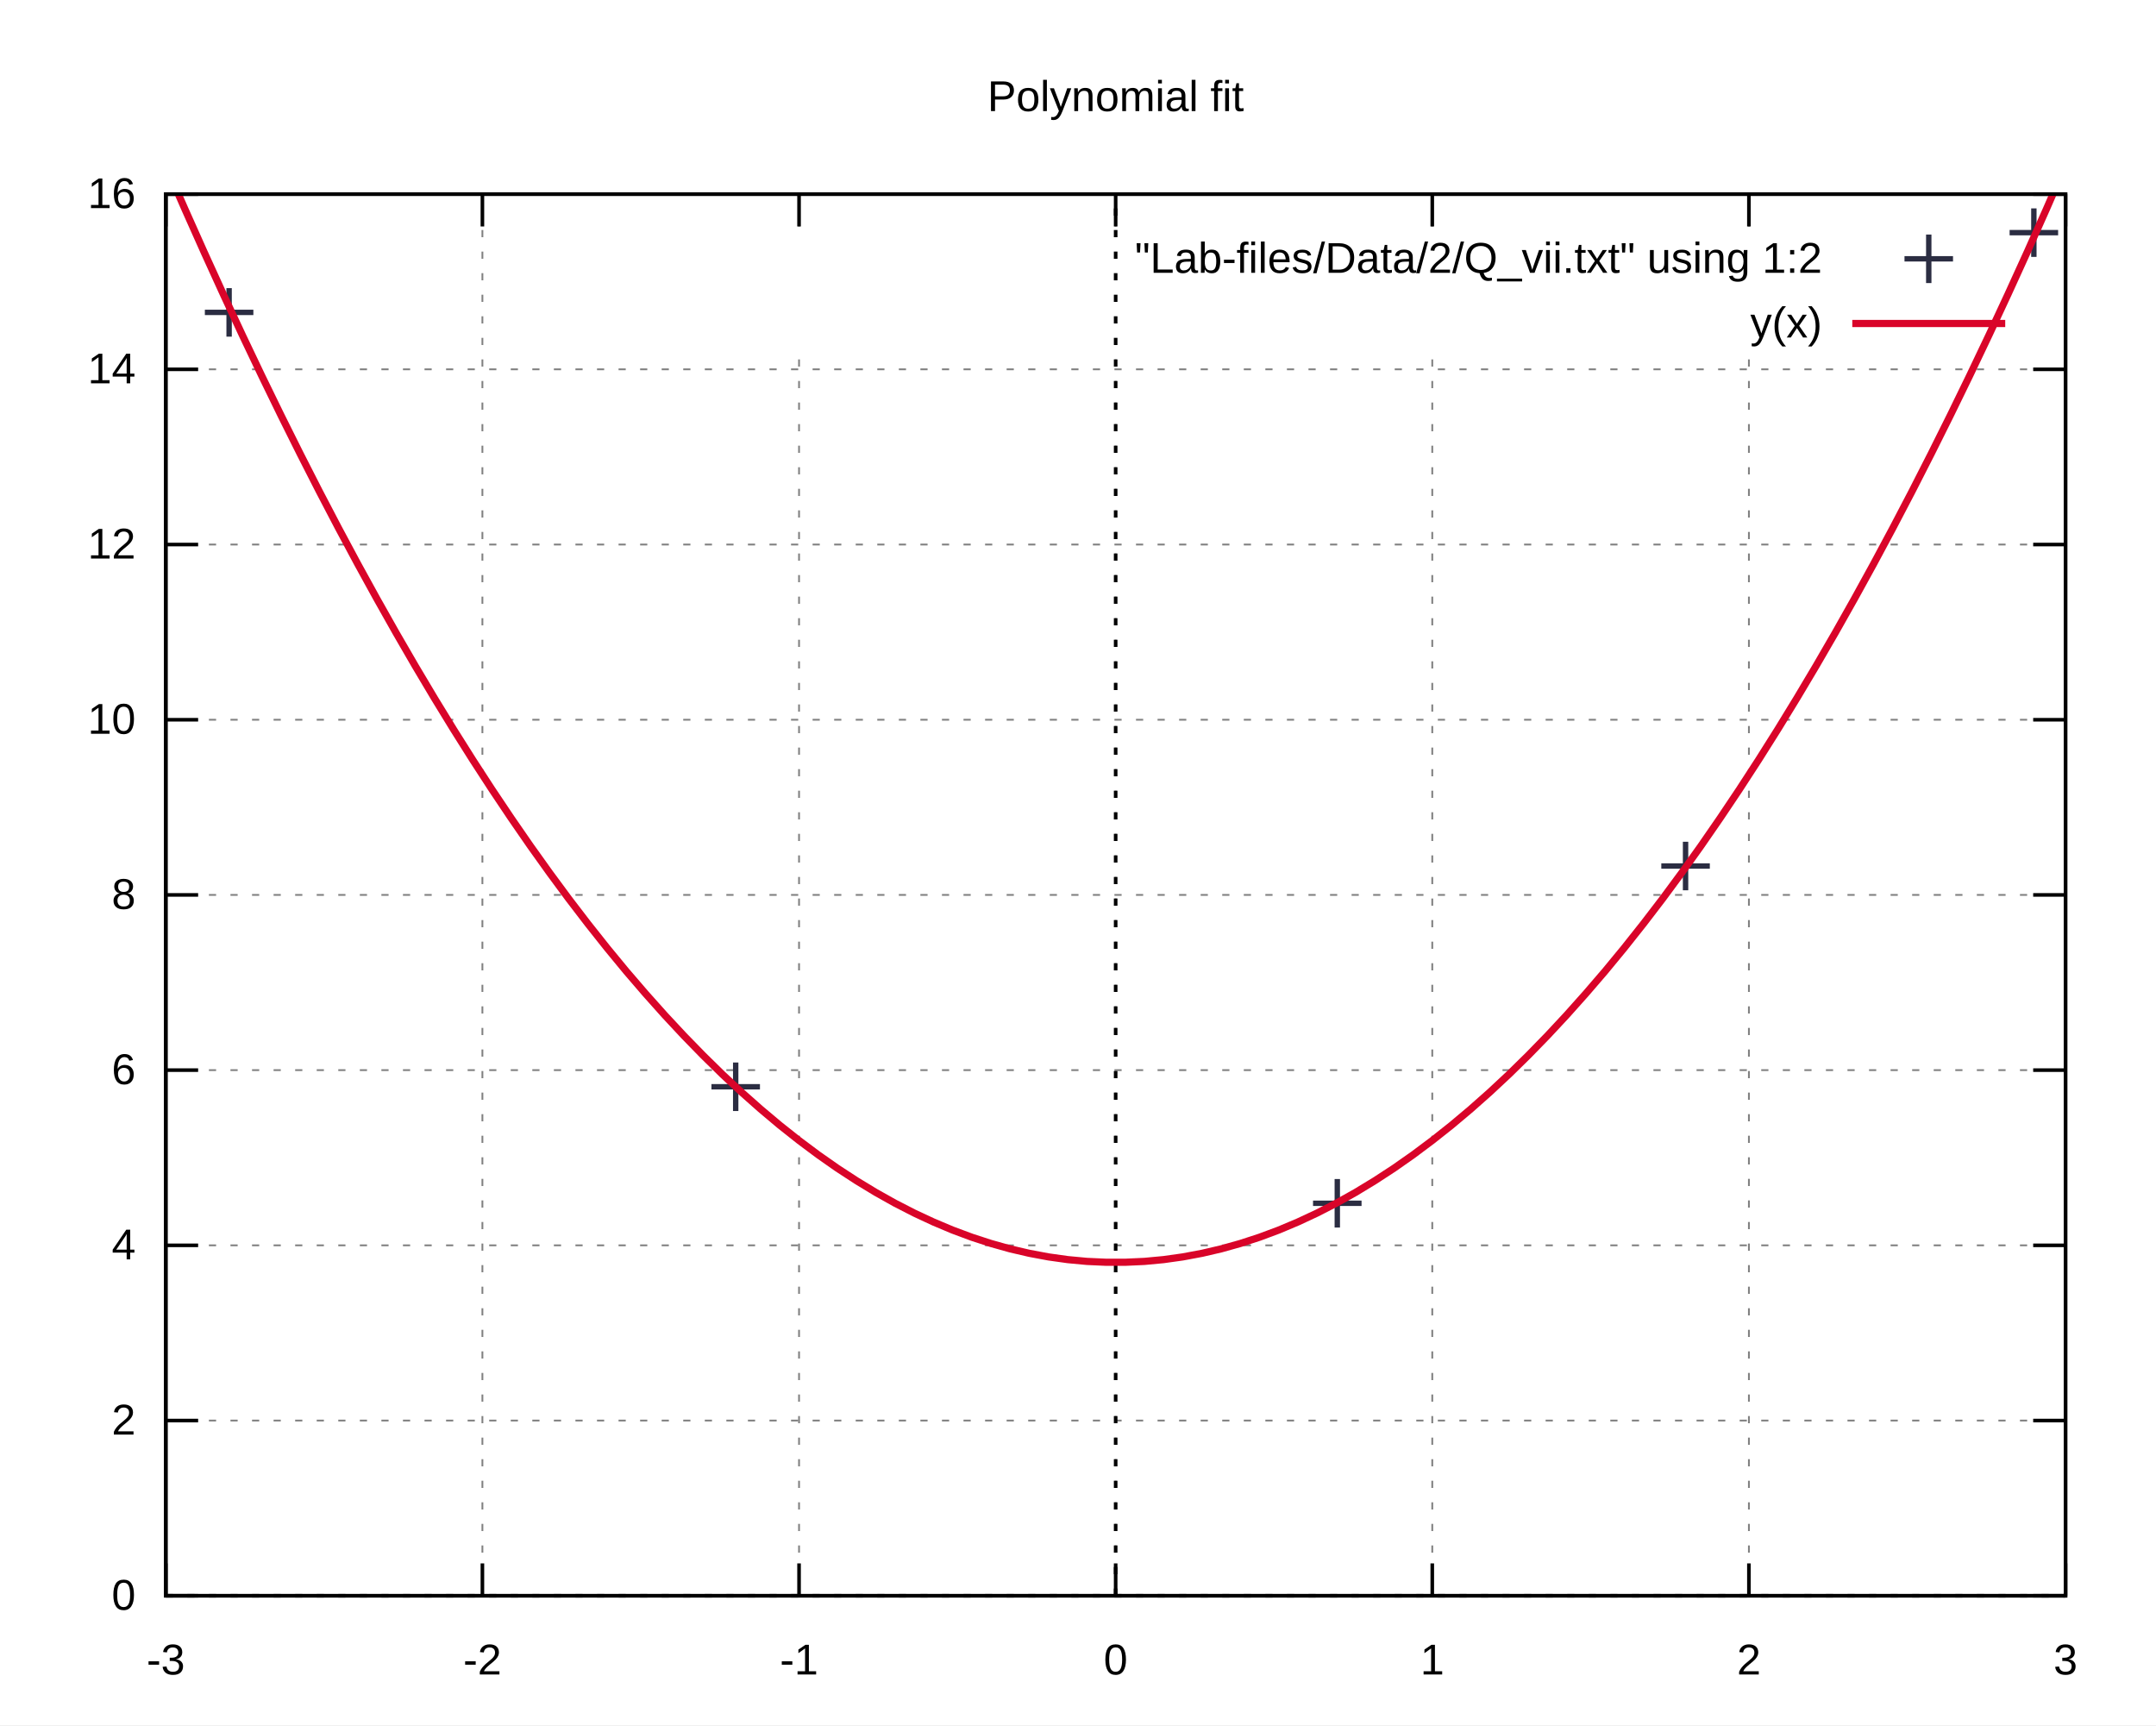
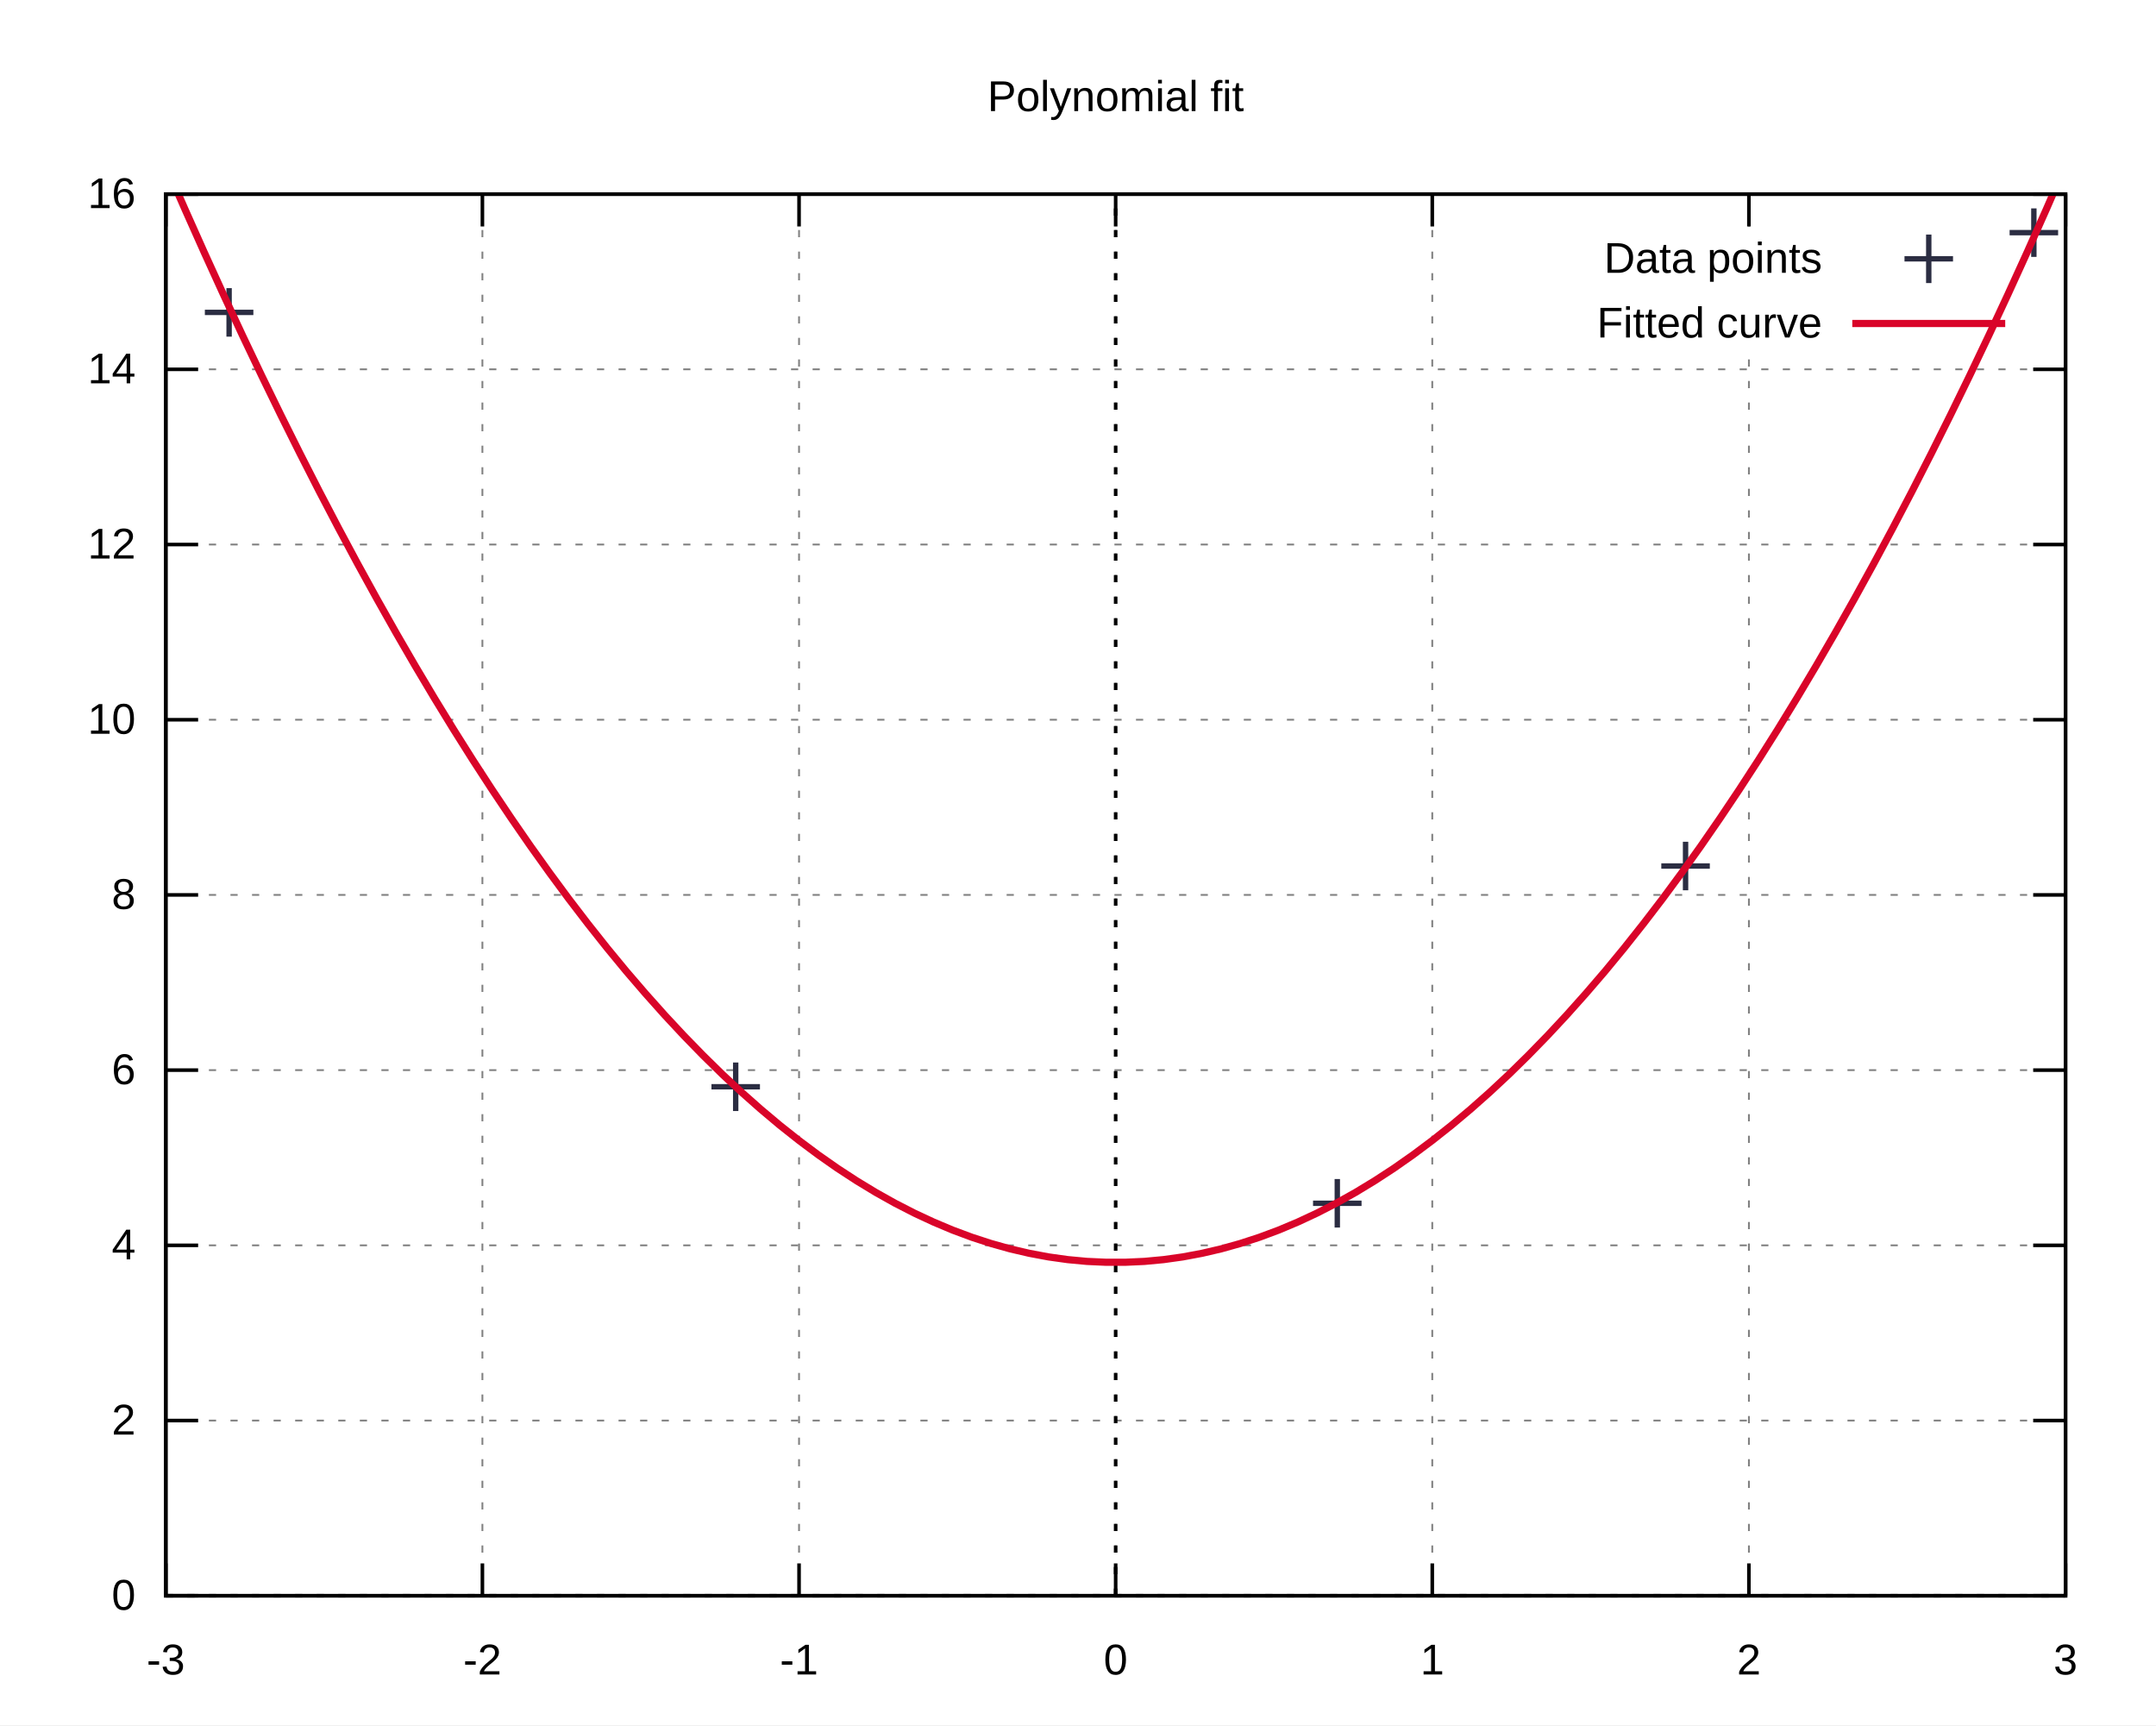
<svg xmlns="http://www.w3.org/2000/svg" xmlns:xlink="http://www.w3.org/1999/xlink" width="600" height="480" viewBox="0 0 600 480">
  <g id="gnuplot_canvas">
    <rect x="0" y="0" width="600" height="480" fill="#ffffff" />
    <defs>
      <circle id="gpDot" r="0.5" stroke-width="0.5" stroke="currentColor" />
      <path id="gpPt0" stroke-width="0.222" stroke="currentColor" d="M-1,0 h2 M0,-1 v2" />
      <path id="gpPt1" stroke-width="0.222" stroke="currentColor" d="M-1,-1 L1,1 M1,-1 L-1,1" />
      <path id="gpPt2" stroke-width="0.222" stroke="currentColor" d="M-1,0 L1,0 M0,-1 L0,1 M-1,-1 L1,1 M-1,1 L1,-1" />
      <rect id="gpPt3" stroke-width="0.222" stroke="currentColor" x="-1" y="-1" width="2" height="2" />
      <rect id="gpPt4" stroke-width="0.222" stroke="currentColor" fill="currentColor" x="-1" y="-1" width="2" height="2" />
      <circle id="gpPt5" stroke-width="0.222" stroke="currentColor" cx="0" cy="0" r="1" />
      <use xlink:href="#gpPt5" id="gpPt6" fill="currentColor" stroke="none" />
      <path id="gpPt7" stroke-width="0.222" stroke="currentColor" d="M0,-1.33 L-1.33,0.67 L1.33,0.67 z" />
      <use xlink:href="#gpPt7" id="gpPt8" fill="currentColor" stroke="none" />
      <use xlink:href="#gpPt7" id="gpPt9" stroke="currentColor" transform="rotate(180)" />
      <use xlink:href="#gpPt9" id="gpPt10" fill="currentColor" stroke="none" />
      <use xlink:href="#gpPt3" id="gpPt11" stroke="currentColor" transform="rotate(45)" />
      <use xlink:href="#gpPt11" id="gpPt12" fill="currentColor" stroke="none" />
      <path id="gpPt13" stroke-width="0.222" stroke="currentColor" d="M0,1.330 L1.265,0.411 L0.782,-1.067 L-0.782,-1.076 L-1.265,0.411 z" />
      <use xlink:href="#gpPt13" id="gpPt14" fill="currentColor" stroke="none" />
      <filter id="textbox" filterUnits="objectBoundingBox" x="0" y="0" height="1" width="1">
        <feFlood flood-color="#FFFFFF" flood-opacity="1" result="bgnd" />
        <feComposite in="SourceGraphic" in2="bgnd" operator="atop" />
      </filter>
      <filter id="greybox" filterUnits="objectBoundingBox" x="0" y="0" height="1" width="1">
        <feFlood flood-color="lightgrey" flood-opacity="1" result="grey" />
        <feComposite in="SourceGraphic" in2="grey" operator="atop" />
      </filter>
    </defs>
    <g fill="none" color="#FFFFFF" stroke="currentColor" stroke-width="1.00" stroke-linecap="butt" stroke-linejoin="miter">
</g>
    <g fill="none" color="black" stroke="currentColor" stroke-width="1.00" stroke-linecap="butt" stroke-linejoin="miter">
</g>
    <g fill="none" color="black" stroke="black" stroke-width="0.50" stroke-linecap="butt" stroke-linejoin="miter">
</g>
    <g fill="none" color="gray" stroke="currentColor" stroke-width="0.50" stroke-linecap="butt" stroke-linejoin="miter">
      <path stroke="gray" stroke-dasharray="2,4" class="gridline" d="M46.14,444.00 L574.82,444.00  " />
    </g>
    <g fill="none" color="gray" stroke="gray" stroke-width="1.00" stroke-linecap="butt" stroke-linejoin="miter">
</g>
    <g fill="none" color="black" stroke="currentColor" stroke-width="1.00" stroke-linecap="butt" stroke-linejoin="miter">
      <path stroke="black" d="M46.14,444.00 L55.14,444.00 M574.82,444.00 L565.82,444.00  " />
      <g transform="translate(37.75,447.90)" stroke="none" fill="black" font-family="Arial" font-size="12.00" text-anchor="end">
        <text>
          <tspan font-family="Arial"> 0</tspan>
        </text>
      </g>
    </g>
    <g fill="none" color="black" stroke="currentColor" stroke-width="1.00" stroke-linecap="butt" stroke-linejoin="miter">
</g>
    <g fill="none" color="black" stroke="black" stroke-width="0.50" stroke-linecap="butt" stroke-linejoin="miter">
</g>
    <g fill="none" color="gray" stroke="currentColor" stroke-width="0.50" stroke-linecap="butt" stroke-linejoin="miter">
      <path stroke="gray" stroke-dasharray="2,4" class="gridline" d="M46.14,395.25 L574.82,395.25  " />
    </g>
    <g fill="none" color="gray" stroke="gray" stroke-width="1.00" stroke-linecap="butt" stroke-linejoin="miter">
</g>
    <g fill="none" color="black" stroke="currentColor" stroke-width="1.00" stroke-linecap="butt" stroke-linejoin="miter">
      <path stroke="black" d="M46.14,395.25 L55.14,395.25 M574.82,395.25 L565.82,395.25  " />
      <g transform="translate(37.75,399.15)" stroke="none" fill="black" font-family="Arial" font-size="12.00" text-anchor="end">
        <text>
          <tspan font-family="Arial"> 2</tspan>
        </text>
      </g>
    </g>
    <g fill="none" color="black" stroke="currentColor" stroke-width="1.00" stroke-linecap="butt" stroke-linejoin="miter">
</g>
    <g fill="none" color="black" stroke="black" stroke-width="0.50" stroke-linecap="butt" stroke-linejoin="miter">
</g>
    <g fill="none" color="gray" stroke="currentColor" stroke-width="0.50" stroke-linecap="butt" stroke-linejoin="miter">
      <path stroke="gray" stroke-dasharray="2,4" class="gridline" d="M46.14,346.50 L574.82,346.50  " />
    </g>
    <g fill="none" color="gray" stroke="gray" stroke-width="1.00" stroke-linecap="butt" stroke-linejoin="miter">
</g>
    <g fill="none" color="black" stroke="currentColor" stroke-width="1.00" stroke-linecap="butt" stroke-linejoin="miter">
      <path stroke="black" d="M46.14,346.50 L55.14,346.50 M574.82,346.50 L565.82,346.50  " />
      <g transform="translate(37.75,350.40)" stroke="none" fill="black" font-family="Arial" font-size="12.00" text-anchor="end">
        <text>
          <tspan font-family="Arial"> 4</tspan>
        </text>
      </g>
    </g>
    <g fill="none" color="black" stroke="currentColor" stroke-width="1.00" stroke-linecap="butt" stroke-linejoin="miter">
</g>
    <g fill="none" color="black" stroke="black" stroke-width="0.50" stroke-linecap="butt" stroke-linejoin="miter">
</g>
    <g fill="none" color="gray" stroke="currentColor" stroke-width="0.50" stroke-linecap="butt" stroke-linejoin="miter">
      <path stroke="gray" stroke-dasharray="2,4" class="gridline" d="M46.14,297.75 L574.82,297.75  " />
    </g>
    <g fill="none" color="gray" stroke="gray" stroke-width="1.00" stroke-linecap="butt" stroke-linejoin="miter">
</g>
    <g fill="none" color="black" stroke="currentColor" stroke-width="1.00" stroke-linecap="butt" stroke-linejoin="miter">
      <path stroke="black" d="M46.14,297.75 L55.14,297.75 M574.82,297.75 L565.82,297.75  " />
      <g transform="translate(37.75,301.65)" stroke="none" fill="black" font-family="Arial" font-size="12.00" text-anchor="end">
        <text>
          <tspan font-family="Arial"> 6</tspan>
        </text>
      </g>
    </g>
    <g fill="none" color="black" stroke="currentColor" stroke-width="1.00" stroke-linecap="butt" stroke-linejoin="miter">
</g>
    <g fill="none" color="black" stroke="black" stroke-width="0.50" stroke-linecap="butt" stroke-linejoin="miter">
</g>
    <g fill="none" color="gray" stroke="currentColor" stroke-width="0.50" stroke-linecap="butt" stroke-linejoin="miter">
      <path stroke="gray" stroke-dasharray="2,4" class="gridline" d="M46.14,249.00 L574.82,249.00  " />
    </g>
    <g fill="none" color="gray" stroke="gray" stroke-width="1.00" stroke-linecap="butt" stroke-linejoin="miter">
</g>
    <g fill="none" color="black" stroke="currentColor" stroke-width="1.00" stroke-linecap="butt" stroke-linejoin="miter">
      <path stroke="black" d="M46.14,249.00 L55.14,249.00 M574.82,249.00 L565.82,249.00  " />
      <g transform="translate(37.75,252.90)" stroke="none" fill="black" font-family="Arial" font-size="12.00" text-anchor="end">
        <text>
          <tspan font-family="Arial"> 8</tspan>
        </text>
      </g>
    </g>
    <g fill="none" color="black" stroke="currentColor" stroke-width="1.00" stroke-linecap="butt" stroke-linejoin="miter">
</g>
    <g fill="none" color="black" stroke="black" stroke-width="0.50" stroke-linecap="butt" stroke-linejoin="miter">
</g>
    <g fill="none" color="gray" stroke="currentColor" stroke-width="0.50" stroke-linecap="butt" stroke-linejoin="miter">
      <path stroke="gray" stroke-dasharray="2,4" class="gridline" d="M46.14,200.26 L574.82,200.26  " />
    </g>
    <g fill="none" color="gray" stroke="gray" stroke-width="1.00" stroke-linecap="butt" stroke-linejoin="miter">
</g>
    <g fill="none" color="black" stroke="currentColor" stroke-width="1.00" stroke-linecap="butt" stroke-linejoin="miter">
      <path stroke="black" d="M46.14,200.26 L55.14,200.26 M574.82,200.26 L565.82,200.26  " />
      <g transform="translate(37.75,204.16)" stroke="none" fill="black" font-family="Arial" font-size="12.00" text-anchor="end">
        <text>
          <tspan font-family="Arial"> 10</tspan>
        </text>
      </g>
    </g>
    <g fill="none" color="black" stroke="currentColor" stroke-width="1.00" stroke-linecap="butt" stroke-linejoin="miter">
</g>
    <g fill="none" color="black" stroke="black" stroke-width="0.50" stroke-linecap="butt" stroke-linejoin="miter">
</g>
    <g fill="none" color="gray" stroke="currentColor" stroke-width="0.50" stroke-linecap="butt" stroke-linejoin="miter">
      <path stroke="gray" stroke-dasharray="2,4" class="gridline" d="M46.14,151.51 L574.82,151.51  " />
    </g>
    <g fill="none" color="gray" stroke="gray" stroke-width="1.00" stroke-linecap="butt" stroke-linejoin="miter">
</g>
    <g fill="none" color="black" stroke="currentColor" stroke-width="1.00" stroke-linecap="butt" stroke-linejoin="miter">
      <path stroke="black" d="M46.14,151.51 L55.14,151.51 M574.82,151.51 L565.82,151.51  " />
      <g transform="translate(37.75,155.41)" stroke="none" fill="black" font-family="Arial" font-size="12.00" text-anchor="end">
        <text>
          <tspan font-family="Arial"> 12</tspan>
        </text>
      </g>
    </g>
    <g fill="none" color="black" stroke="currentColor" stroke-width="1.00" stroke-linecap="butt" stroke-linejoin="miter">
</g>
    <g fill="none" color="black" stroke="black" stroke-width="0.50" stroke-linecap="butt" stroke-linejoin="miter">
</g>
    <g fill="none" color="gray" stroke="currentColor" stroke-width="0.50" stroke-linecap="butt" stroke-linejoin="miter">
      <path stroke="gray" stroke-dasharray="2,4" class="gridline" d="M46.14,102.76 L574.82,102.76  " />
    </g>
    <g fill="none" color="gray" stroke="gray" stroke-width="1.00" stroke-linecap="butt" stroke-linejoin="miter">
</g>
    <g fill="none" color="black" stroke="currentColor" stroke-width="1.00" stroke-linecap="butt" stroke-linejoin="miter">
      <path stroke="black" d="M46.14,102.76 L55.14,102.76 M574.82,102.76 L565.82,102.76  " />
      <g transform="translate(37.75,106.66)" stroke="none" fill="black" font-family="Arial" font-size="12.00" text-anchor="end">
        <text>
          <tspan font-family="Arial"> 14</tspan>
        </text>
      </g>
    </g>
    <g fill="none" color="black" stroke="currentColor" stroke-width="1.00" stroke-linecap="butt" stroke-linejoin="miter">
</g>
    <g fill="none" color="black" stroke="black" stroke-width="0.50" stroke-linecap="butt" stroke-linejoin="miter">
</g>
    <g fill="none" color="gray" stroke="currentColor" stroke-width="0.50" stroke-linecap="butt" stroke-linejoin="miter">
      <path stroke="gray" stroke-dasharray="2,4" class="gridline" d="M46.14,54.01 L574.82,54.01  " />
    </g>
    <g fill="none" color="gray" stroke="gray" stroke-width="1.00" stroke-linecap="butt" stroke-linejoin="miter">
</g>
    <g fill="none" color="black" stroke="currentColor" stroke-width="1.00" stroke-linecap="butt" stroke-linejoin="miter">
      <path stroke="black" d="M46.14,54.01 L55.14,54.01 M574.82,54.01 L565.82,54.01  " />
      <g transform="translate(37.75,57.91)" stroke="none" fill="black" font-family="Arial" font-size="12.00" text-anchor="end">
        <text>
          <tspan font-family="Arial"> 16</tspan>
        </text>
      </g>
    </g>
    <g fill="none" color="black" stroke="currentColor" stroke-width="1.00" stroke-linecap="butt" stroke-linejoin="miter">
</g>
    <g fill="none" color="black" stroke="black" stroke-width="0.50" stroke-linecap="butt" stroke-linejoin="miter">
</g>
    <g fill="none" color="gray" stroke="currentColor" stroke-width="0.50" stroke-linecap="butt" stroke-linejoin="miter">
      <path stroke="gray" stroke-dasharray="2,4" class="gridline" d="M46.14,444.00 L46.14,54.01  " />
    </g>
    <g fill="none" color="gray" stroke="gray" stroke-width="1.00" stroke-linecap="butt" stroke-linejoin="miter">
</g>
    <g fill="none" color="black" stroke="currentColor" stroke-width="1.00" stroke-linecap="butt" stroke-linejoin="miter">
      <path stroke="black" d="M46.14,444.00 L46.14,435.00 M46.14,54.01 L46.14,63.01  " />
      <g transform="translate(46.14,465.90)" stroke="none" fill="black" font-family="Arial" font-size="12.00" text-anchor="middle">
        <text>
          <tspan font-family="Arial">-3</tspan>
        </text>
      </g>
    </g>
    <g fill="none" color="black" stroke="currentColor" stroke-width="1.00" stroke-linecap="butt" stroke-linejoin="miter">
</g>
    <g fill="none" color="black" stroke="black" stroke-width="0.50" stroke-linecap="butt" stroke-linejoin="miter">
</g>
    <g fill="none" color="gray" stroke="currentColor" stroke-width="0.50" stroke-linecap="butt" stroke-linejoin="miter">
      <path stroke="gray" stroke-dasharray="2,4" class="gridline" d="M134.25,444.00 L134.25,54.01  " />
    </g>
    <g fill="none" color="gray" stroke="gray" stroke-width="1.00" stroke-linecap="butt" stroke-linejoin="miter">
</g>
    <g fill="none" color="black" stroke="currentColor" stroke-width="1.00" stroke-linecap="butt" stroke-linejoin="miter">
      <path stroke="black" d="M134.25,444.00 L134.25,435.00 M134.25,54.01 L134.25,63.01  " />
      <g transform="translate(134.25,465.90)" stroke="none" fill="black" font-family="Arial" font-size="12.00" text-anchor="middle">
        <text>
          <tspan font-family="Arial">-2</tspan>
        </text>
      </g>
    </g>
    <g fill="none" color="black" stroke="currentColor" stroke-width="1.00" stroke-linecap="butt" stroke-linejoin="miter">
</g>
    <g fill="none" color="black" stroke="black" stroke-width="0.50" stroke-linecap="butt" stroke-linejoin="miter">
</g>
    <g fill="none" color="gray" stroke="currentColor" stroke-width="0.50" stroke-linecap="butt" stroke-linejoin="miter">
-       <path stroke="gray" stroke-dasharray="2,4" class="gridline" d="M222.37,444.00 L222.37,99.01 M222.37,63.01 L222.37,54.01  " />
+       <path stroke="gray" stroke-dasharray="2,4" class="gridline" d="M222.37,444.00 L222.37,54.01  " />
    </g>
    <g fill="none" color="gray" stroke="gray" stroke-width="1.00" stroke-linecap="butt" stroke-linejoin="miter">
</g>
    <g fill="none" color="black" stroke="currentColor" stroke-width="1.00" stroke-linecap="butt" stroke-linejoin="miter">
      <path stroke="black" d="M222.37,444.00 L222.37,435.00 M222.37,54.01 L222.37,63.01  " />
      <g transform="translate(222.37,465.90)" stroke="none" fill="black" font-family="Arial" font-size="12.00" text-anchor="middle">
        <text>
          <tspan font-family="Arial">-1</tspan>
        </text>
      </g>
    </g>
    <g fill="none" color="black" stroke="currentColor" stroke-width="1.00" stroke-linecap="butt" stroke-linejoin="miter">
</g>
    <g fill="none" color="black" stroke="black" stroke-width="0.50" stroke-linecap="butt" stroke-linejoin="miter">
</g>
    <g fill="none" color="gray" stroke="currentColor" stroke-width="0.50" stroke-linecap="butt" stroke-linejoin="miter">
-       <path stroke="gray" stroke-dasharray="2,4" class="gridline" d="M310.48,444.00 L310.48,99.01 M310.48,63.01 L310.48,54.01  " />
+       <path stroke="gray" stroke-dasharray="2,4" class="gridline" d="M310.48,444.00 L310.48,54.01  " />
    </g>
    <g fill="none" color="gray" stroke="gray" stroke-width="1.00" stroke-linecap="butt" stroke-linejoin="miter">
</g>
    <g fill="none" color="black" stroke="currentColor" stroke-width="1.00" stroke-linecap="butt" stroke-linejoin="miter">
      <path stroke="black" d="M310.48,444.00 L310.48,435.00 M310.48,54.01 L310.48,63.01  " />
      <g transform="translate(310.48,465.90)" stroke="none" fill="black" font-family="Arial" font-size="12.00" text-anchor="middle">
        <text>
          <tspan font-family="Arial"> 0</tspan>
        </text>
      </g>
    </g>
    <g fill="none" color="black" stroke="currentColor" stroke-width="1.00" stroke-linecap="butt" stroke-linejoin="miter">
</g>
    <g fill="none" color="black" stroke="black" stroke-width="0.50" stroke-linecap="butt" stroke-linejoin="miter">
</g>
    <g fill="none" color="gray" stroke="currentColor" stroke-width="0.50" stroke-linecap="butt" stroke-linejoin="miter">
-       <path stroke="gray" stroke-dasharray="2,4" class="gridline" d="M398.59,444.00 L398.59,99.01 M398.59,63.01 L398.59,54.01  " />
+       <path stroke="gray" stroke-dasharray="2,4" class="gridline" d="M398.59,444.00 L398.59,54.01  " />
    </g>
    <g fill="none" color="gray" stroke="gray" stroke-width="1.00" stroke-linecap="butt" stroke-linejoin="miter">
</g>
    <g fill="none" color="black" stroke="currentColor" stroke-width="1.00" stroke-linecap="butt" stroke-linejoin="miter">
      <path stroke="black" d="M398.59,444.00 L398.59,435.00 M398.59,54.01 L398.59,63.01  " />
      <g transform="translate(398.59,465.90)" stroke="none" fill="black" font-family="Arial" font-size="12.00" text-anchor="middle">
        <text>
          <tspan font-family="Arial"> 1</tspan>
        </text>
      </g>
    </g>
    <g fill="none" color="black" stroke="currentColor" stroke-width="1.00" stroke-linecap="butt" stroke-linejoin="miter">
</g>
    <g fill="none" color="black" stroke="black" stroke-width="0.50" stroke-linecap="butt" stroke-linejoin="miter">
</g>
    <g fill="none" color="gray" stroke="currentColor" stroke-width="0.50" stroke-linecap="butt" stroke-linejoin="miter">
      <path stroke="gray" stroke-dasharray="2,4" class="gridline" d="M486.71,444.00 L486.71,99.01 M486.71,63.01 L486.71,54.01  " />
    </g>
    <g fill="none" color="gray" stroke="gray" stroke-width="1.00" stroke-linecap="butt" stroke-linejoin="miter">
</g>
    <g fill="none" color="black" stroke="currentColor" stroke-width="1.00" stroke-linecap="butt" stroke-linejoin="miter">
      <path stroke="black" d="M486.71,444.00 L486.71,435.00 M486.71,54.01 L486.71,63.01  " />
      <g transform="translate(486.71,465.90)" stroke="none" fill="black" font-family="Arial" font-size="12.00" text-anchor="middle">
        <text>
          <tspan font-family="Arial"> 2</tspan>
        </text>
      </g>
    </g>
    <g fill="none" color="black" stroke="currentColor" stroke-width="1.00" stroke-linecap="butt" stroke-linejoin="miter">
</g>
    <g fill="none" color="black" stroke="black" stroke-width="0.50" stroke-linecap="butt" stroke-linejoin="miter">
</g>
    <g fill="none" color="gray" stroke="currentColor" stroke-width="0.50" stroke-linecap="butt" stroke-linejoin="miter">
      <path stroke="gray" stroke-dasharray="2,4" class="gridline" d="M574.82,444.00 L574.82,54.01  " />
    </g>
    <g fill="none" color="gray" stroke="gray" stroke-width="1.00" stroke-linecap="butt" stroke-linejoin="miter">
</g>
    <g fill="none" color="black" stroke="currentColor" stroke-width="1.00" stroke-linecap="butt" stroke-linejoin="miter">
      <path stroke="black" d="M574.82,444.00 L574.82,435.00 M574.82,54.01 L574.82,63.01  " />
      <g transform="translate(574.82,465.90)" stroke="none" fill="black" font-family="Arial" font-size="12.00" text-anchor="middle">
        <text>
          <tspan font-family="Arial"> 3</tspan>
        </text>
      </g>
    </g>
    <g fill="none" color="black" stroke="currentColor" stroke-width="1.00" stroke-linecap="butt" stroke-linejoin="miter">
</g>
    <g fill="none" color="gray" stroke="currentColor" stroke-width="1.00" stroke-linecap="butt" stroke-linejoin="miter">
      <path stroke="rgb(  0,   0,   0)" stroke-dasharray="2,4" d="M46.14,444.00 L574.82,444.00  " />
    </g>
    <g fill="none" color="gray" stroke="currentColor" stroke-width="1.00" stroke-linecap="butt" stroke-linejoin="miter">
      <path stroke="rgb(  0,   0,   0)" stroke-dasharray="2,4" d="M310.48,444.00 L310.48,54.01  " />
    </g>
    <g fill="none" color="black" stroke="currentColor" stroke-width="1.00" stroke-linecap="butt" stroke-linejoin="miter">
      <path stroke="black" d="M46.14,54.01 L46.14,444.00 L574.82,444.00 L574.82,54.01 L46.14,54.01 Z  " />
    </g>
    <g fill="none" color="black" stroke="currentColor" stroke-width="1.00" stroke-linecap="butt" stroke-linejoin="miter">
</g>
    <g id="gnuplot_plot_1">
      <g fill="none" color="black" stroke="currentColor" stroke-width="1.00" stroke-linecap="butt" stroke-linejoin="miter">
        <g transform="translate(507.09,75.91)" stroke="none" fill="black" font-family="Arial" font-size="12.00" text-anchor="end">
-           <text>"Lab-files/Data/2/Q_vii.txt" using 1:2</text>
+           <text>
+             <tspan font-family="Arial">Data points</tspan>
+           </text>
        </g>
      </g>
      <g fill="none" color="black" stroke="currentColor" stroke-width="1.00" stroke-linecap="butt" stroke-linejoin="miter">
        <use xlink:href="#gpPt0" transform="translate(63.76,86.92) scale(6.75)" color="rgb( 43,  45,  66)" />
        <use xlink:href="#gpPt0" transform="translate(204.74,302.38) scale(6.75)" color="rgb( 43,  45,  66)" />
        <use xlink:href="#gpPt0" transform="translate(372.16,334.80) scale(6.75)" color="rgb( 43,  45,  66)" />
        <use xlink:href="#gpPt0" transform="translate(469.08,240.96) scale(6.75)" color="rgb( 43,  45,  66)" />
        <use xlink:href="#gpPt0" transform="translate(566.01,64.73) scale(6.75)" color="rgb( 43,  45,  66)" />
        <use xlink:href="#gpPt0" transform="translate(536.76,72.01) scale(6.75)" color="rgb( 43,  45,  66)" />
      </g>
    </g>
    <g id="gnuplot_plot_2">
      <g fill="none" color="#FFFFFF" stroke="rgb( 43,  45,  66)" stroke-width="2.00" stroke-linecap="butt" stroke-linejoin="miter">
</g>
      <g fill="none" color="black" stroke="currentColor" stroke-width="2.00" stroke-linecap="butt" stroke-linejoin="miter">
        <g transform="translate(507.09,93.91)" stroke="none" fill="black" font-family="Arial" font-size="12.00" text-anchor="end">
-           <text>y(x)</text>
+           <text>
+             <tspan font-family="Arial">Fitted curve</tspan>
+           </text>
        </g>
      </g>
      <g fill="none" color="black" stroke="currentColor" stroke-width="2.00" stroke-linecap="butt" stroke-linejoin="miter">
        <path stroke="rgb(217,   4,  41)" d="M515.48,90.01 L558.04,90.01 M49.63,54.01 L51.48,58.23 L56.82,70.19 L62.16,81.90 L67.50,93.36 L72.84,104.57   L78.18,115.53 L83.52,126.24 L88.86,136.71 L94.20,146.92 L99.54,156.89 L104.88,166.60 L110.22,176.07 L115.56,185.29   L120.90,194.26 L126.24,202.98 L131.58,211.45 L136.92,219.67 L142.26,227.64 L147.60,235.37 L152.94,242.84 L158.28,250.07   L163.62,257.04 L168.96,263.77 L174.30,270.25 L179.65,276.47 L184.99,282.45 L190.33,288.18 L195.67,293.66 L201.01,298.90   L206.35,303.88 L211.69,308.61 L217.03,313.10 L222.37,317.33 L227.71,321.32 L233.05,325.06 L238.39,328.54 L243.73,331.78   L249.07,334.77 L254.41,337.51 L259.75,340.00 L265.09,342.25 L270.43,344.24 L275.77,345.98 L281.11,347.48 L286.45,348.72   L291.79,349.72 L297.13,350.47 L302.47,350.97 L307.81,351.21 L313.15,351.21 L318.49,350.97 L323.83,350.47 L329.17,349.72   L334.51,348.72 L339.85,347.48 L345.19,345.98 L350.53,344.24 L355.87,342.25 L361.21,340.00 L366.55,337.51 L371.89,334.77   L377.23,331.78 L382.57,328.54 L387.91,325.06 L393.25,321.32 L398.59,317.33 L403.93,313.10 L409.27,308.61 L414.61,303.88   L419.95,298.90 L425.29,293.66 L430.63,288.18 L435.97,282.45 L441.31,276.47 L446.66,270.25 L452.00,263.77 L457.34,257.04   L462.68,250.07 L468.02,242.84 L473.36,235.37 L478.70,227.64 L484.04,219.67 L489.38,211.45 L494.72,202.98 L500.06,194.26   L505.40,185.29 L510.74,176.07 L516.08,166.60 L521.42,156.89 L526.76,146.92 L532.10,136.71 L537.44,126.24 L542.78,115.53   L548.12,104.57 L553.46,93.36 L558.80,81.90 L564.14,70.19 L569.48,58.23 L571.32,54.01  " />
      </g>
    </g>
    <g fill="none" color="black" stroke="currentColor" stroke-width="2.00" stroke-linecap="butt" stroke-linejoin="miter">
</g>
    <g fill="none" color="black" stroke="black" stroke-width="1.00" stroke-linecap="butt" stroke-linejoin="miter">
</g>
    <g fill="none" color="black" stroke="currentColor" stroke-width="1.00" stroke-linecap="butt" stroke-linejoin="miter">
      <path stroke="black" d="M46.14,54.01 L46.14,444.00 L574.82,444.00 L574.82,54.01 L46.14,54.01 Z  " />
    </g>
    <g fill="none" color="black" stroke="currentColor" stroke-width="1.00" stroke-linecap="butt" stroke-linejoin="miter">
      <g transform="translate(310.48,30.91)" stroke="none" fill="black" font-family="Arial" font-size="12.00" text-anchor="middle">
        <text>
          <tspan font-family="Arial">Polynomial fit</tspan>
        </text>
      </g>
    </g>
    <g fill="none" color="black" stroke="currentColor" stroke-width="1.00" stroke-linecap="butt" stroke-linejoin="miter">
</g>
  </g>
</svg>
